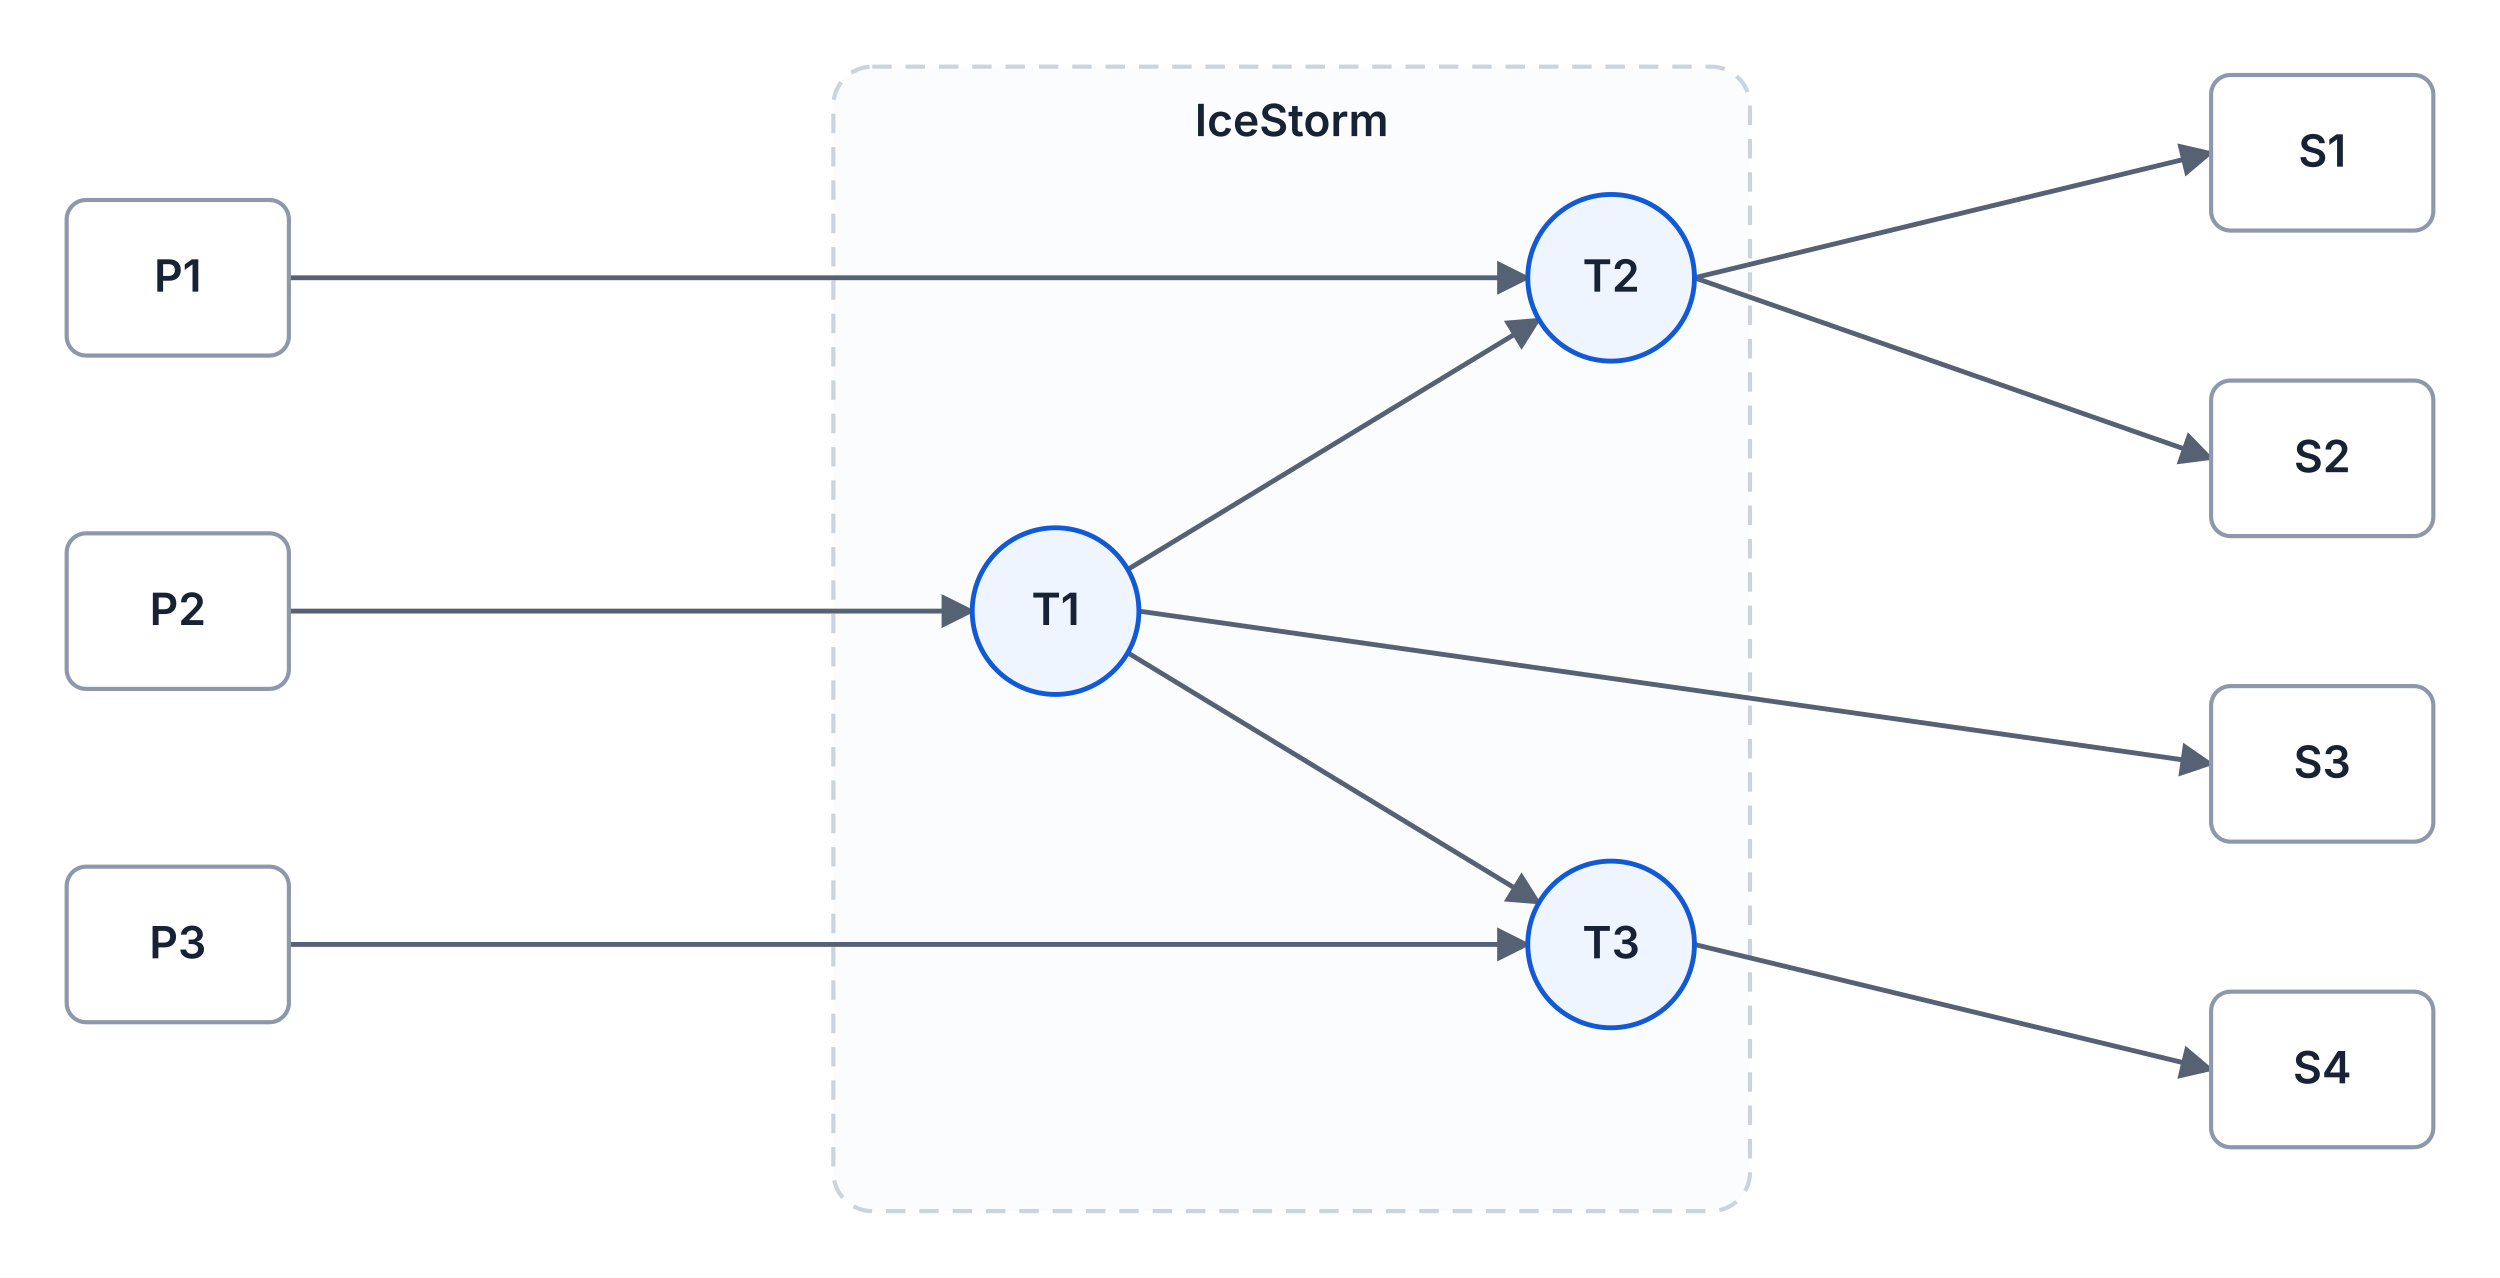
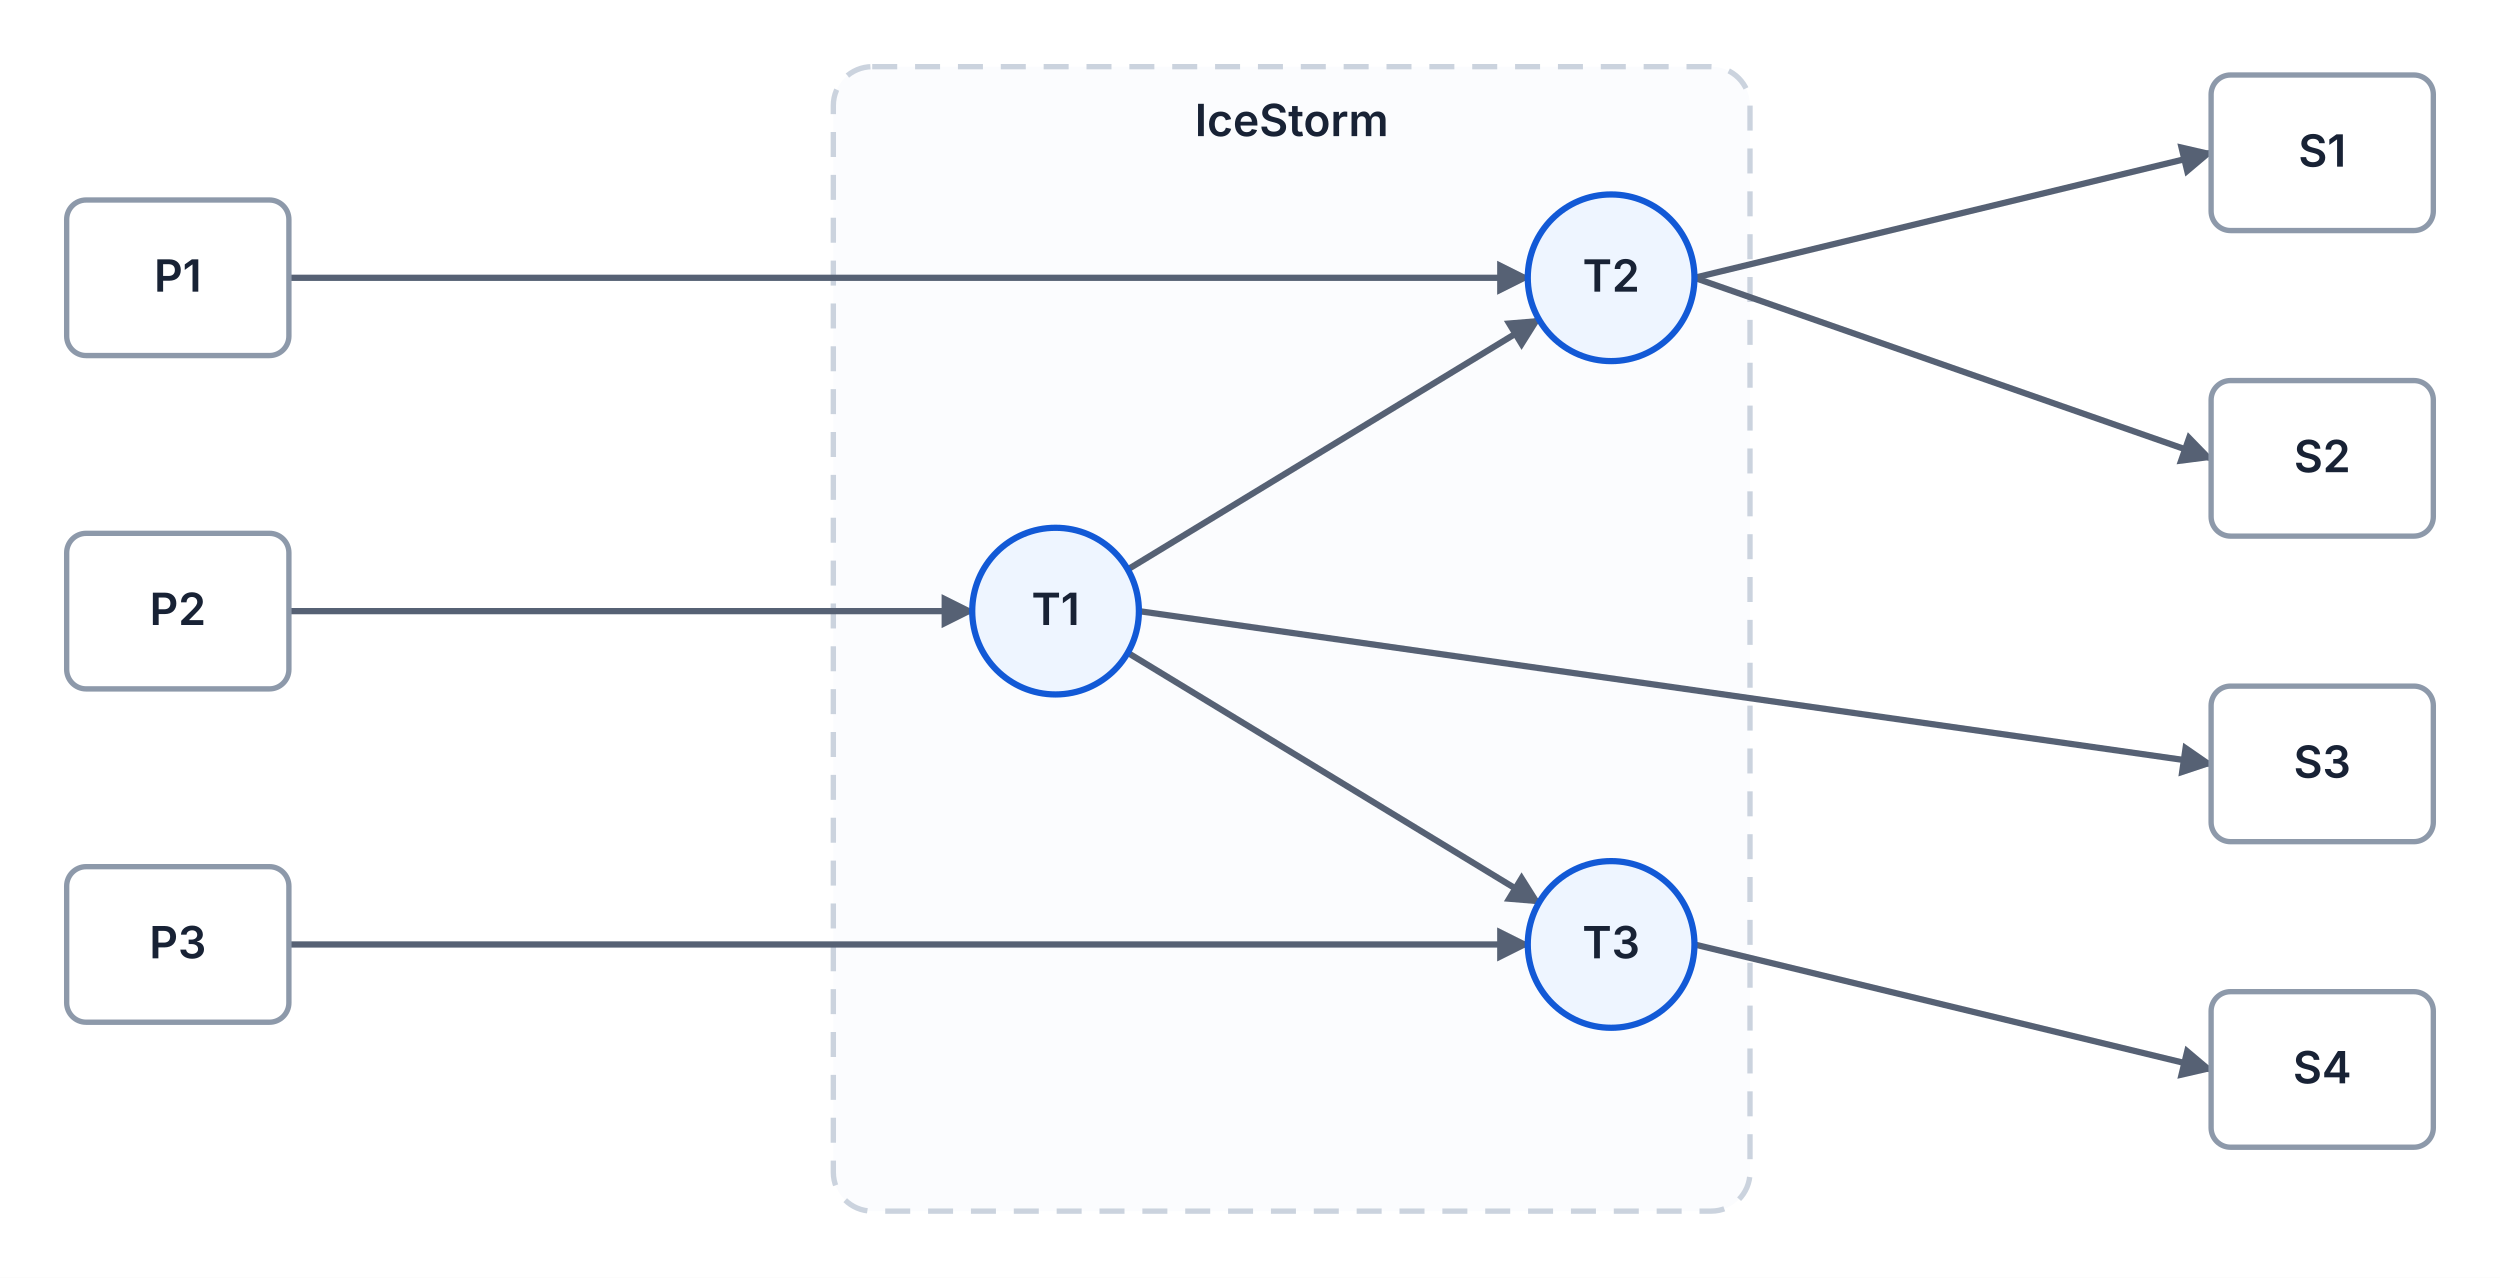
- <svg xmlns="http://www.w3.org/2000/svg" viewBox="0 0 900 460" role="img" aria-labelledby="title description">
+ <svg xmlns="http://www.w3.org/2000/svg" width="700" height="357.78" viewBox="0 0 900 460" role="img" aria-labelledby="title description">
  <defs>
    <marker id="arrow" viewBox="0 0 8 8" refX="7.2" refY="4" markerWidth="7" markerHeight="7" orient="auto-start-reverse">
      <path d="M 0 0 L 8 4 L 0 8 Z" fill="#566174" />
    </marker>
  </defs>
  <style>
    text {
      fill: #182235;
      font-family: Inter, ui-sans-serif, system-ui, -apple-system, BlinkMacSystemFont, "Segoe UI", sans-serif;
    }
    .label {
      font-size: 16px;
      font-weight: 600;
      text-anchor: middle;
    }
    .application {
      fill: #ffffff;
      stroke: #8d99aa;
      stroke-width: 1.5;
    }
    .runtime {
      fill: #eef5ff;
      stroke: #1259d6;
      stroke-width: 1.75;
    }
    .boundary {
      fill: #fbfcfe;
      stroke: #cbd3de;
      stroke-width: 1.5;
      stroke-dasharray: 7 5;
    }
    .connector {
      fill: none;
      stroke: #566174;
      stroke-width: 1.75;
      stroke-linecap: round;
      stroke-linejoin: round;
    }
    .one-way {
      marker-end: url(#arrow);
    }
  </style>
  <rect width="900" height="460" fill="#ffffff" />
  <g id="boundaries" aria-hidden="true">
    <rect class="boundary" x="300" y="24" width="330" height="412" rx="14" vector-effect="non-scaling-stroke" />
  </g>
  <g id="connectors" aria-hidden="true">
    <path class="connector one-way" d="M 104 100 L 550 100" vector-effect="non-scaling-stroke" />
    <path class="connector one-way" d="M 104 220 L 350 220" vector-effect="non-scaling-stroke" />
    <path class="connector one-way" d="M 104 340 L 550 340" vector-effect="non-scaling-stroke" />
    <path class="connector one-way" d="M 406 205 L 554 115" vector-effect="non-scaling-stroke" />
    <path class="connector one-way" d="M 406 235 L 554 325" vector-effect="non-scaling-stroke" />
    <path class="connector one-way" d="M 610 100 L 796 55" vector-effect="non-scaling-stroke" />
    <path class="connector one-way" d="M 610 100 L 796 165" vector-effect="non-scaling-stroke" />
    <path class="connector one-way" d="M 410 220 L 796 275" vector-effect="non-scaling-stroke" />
    <path class="connector one-way" d="M 610 340 L 796 385" vector-effect="non-scaling-stroke" />
  </g>
  <g id="components" aria-hidden="true">
    <rect class="application" x="24" y="72" width="80" height="56" rx="7" vector-effect="non-scaling-stroke" />
    <rect class="application" x="24" y="192" width="80" height="56" rx="7" vector-effect="non-scaling-stroke" />
    <rect class="application" x="24" y="312" width="80" height="56" rx="7" vector-effect="non-scaling-stroke" />
    <circle class="runtime" cx="380" cy="220" r="30" vector-effect="non-scaling-stroke" />
    <circle class="runtime" cx="580" cy="100" r="30" vector-effect="non-scaling-stroke" />
    <circle class="runtime" cx="580" cy="340" r="30" vector-effect="non-scaling-stroke" />
    <rect class="application" x="796" y="27" width="80" height="56" rx="7" vector-effect="non-scaling-stroke" />
    <rect class="application" x="796" y="137" width="80" height="56" rx="7" vector-effect="non-scaling-stroke" />
    <rect class="application" x="796" y="247" width="80" height="56" rx="7" vector-effect="non-scaling-stroke" />
    <rect class="application" x="796" y="357" width="80" height="56" rx="7" vector-effect="non-scaling-stroke" />
  </g>
  <g id="labels">
    <text class="label" x="465.0" y="49">IceStorm</text>
    <text class="label" x="64.0" y="105.0">P1</text>
    <text class="label" x="64.0" y="225.0">P2</text>
    <text class="label" x="64.0" y="345.0">P3</text>
    <text class="label" x="380" y="225">T1</text>
    <text class="label" x="580" y="105">T2</text>
    <text class="label" x="580" y="345">T3</text>
    <text class="label" x="836.0" y="60.0">S1</text>
    <text class="label" x="836.0" y="170.0">S2</text>
    <text class="label" x="836.0" y="280.0">S3</text>
    <text class="label" x="836.0" y="390.0">S4</text>
  </g>
</svg>
